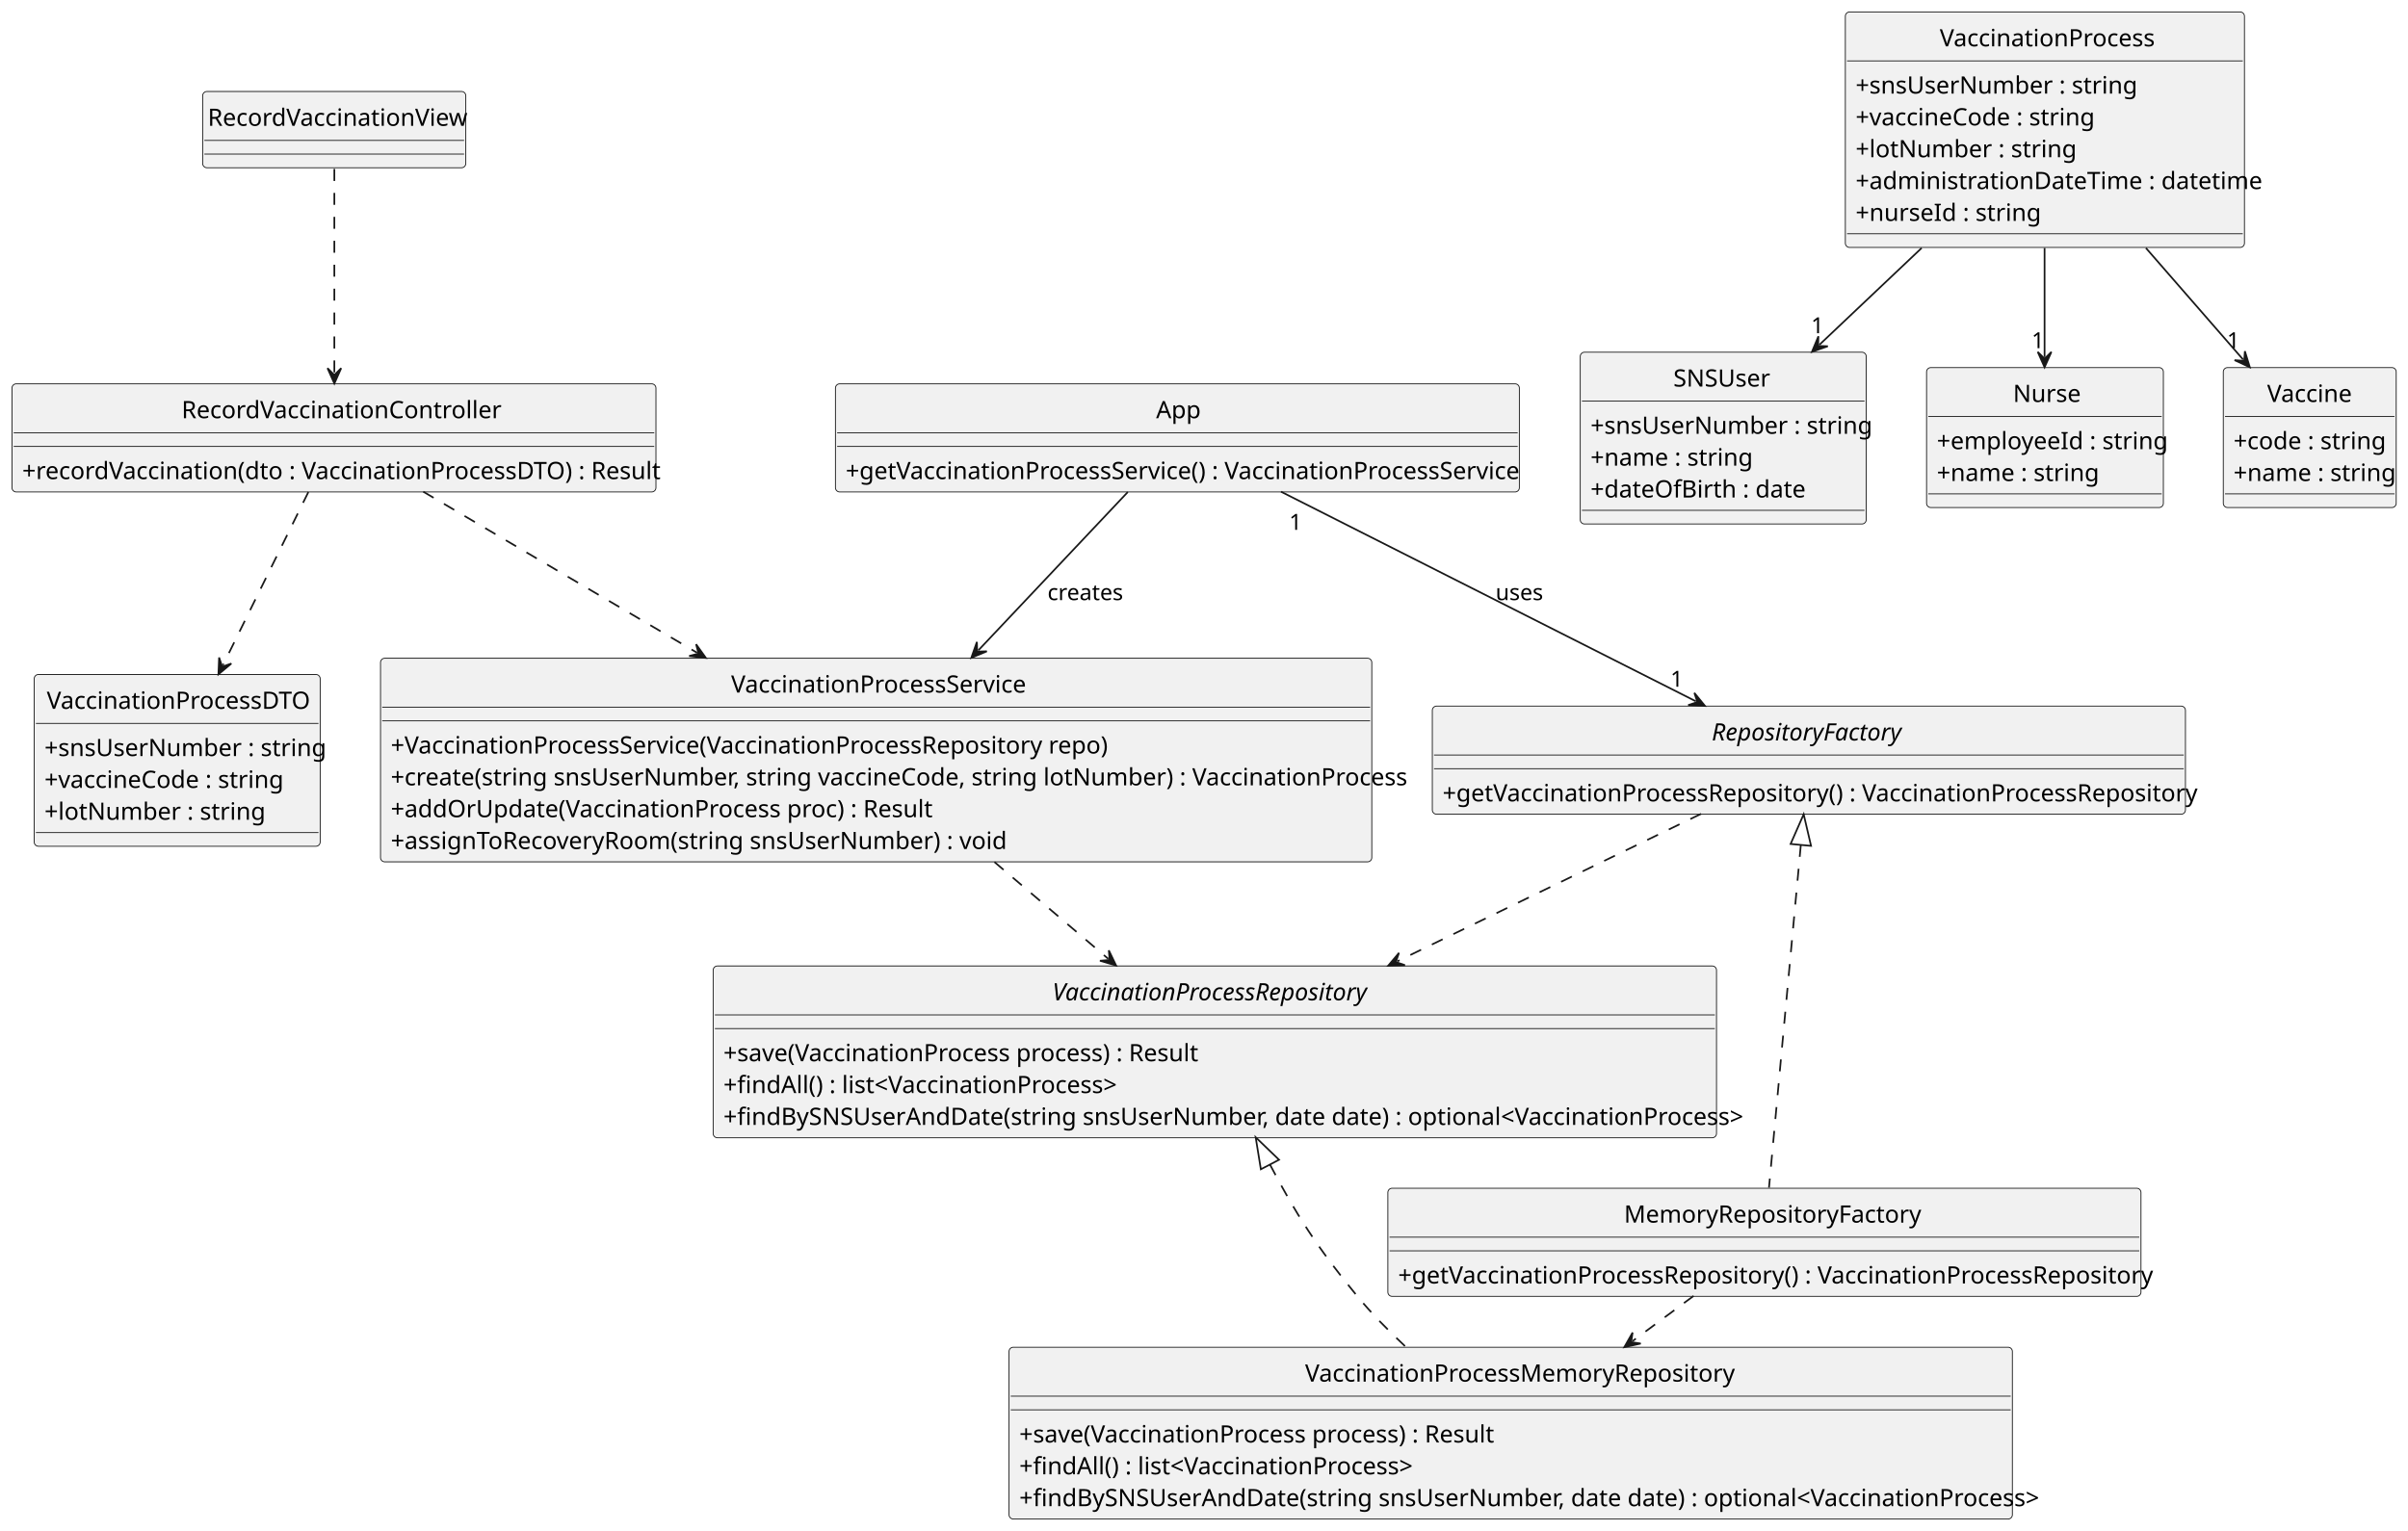
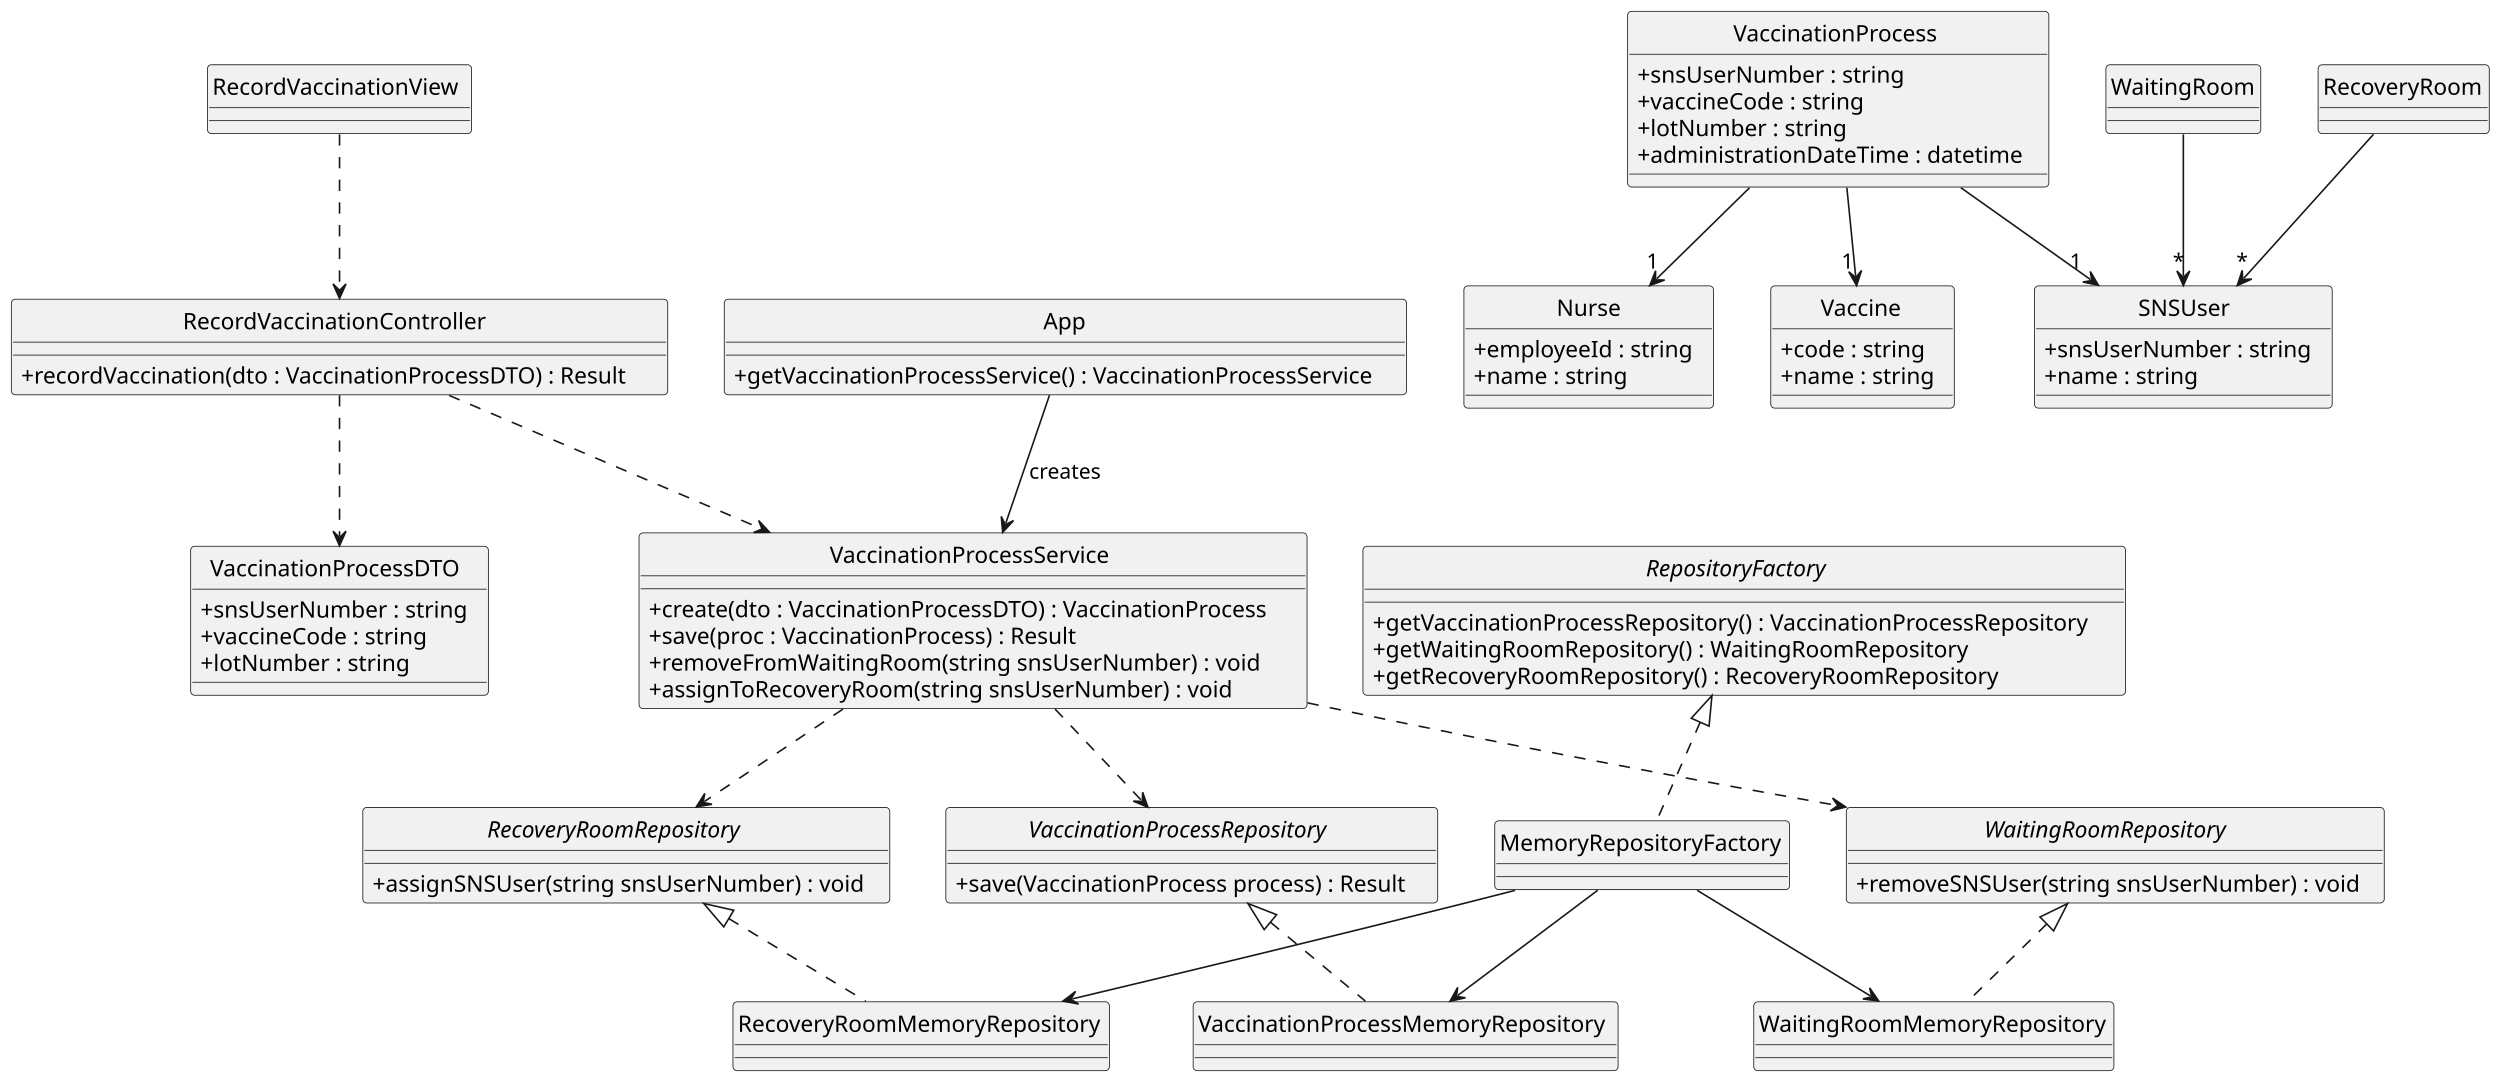
- <svg xmlns="http://www.w3.org/2000/svg" contentStyleType="text/css" height="895px" preserveAspectRatio="none" style="width:1408px;height:895px;background:#FFFFFF;" version="1.1" viewBox="0 0 1408 895" width="1408px" zoomAndPan="magnify">
+ <svg xmlns="http://www.w3.org/2000/svg" contentStyleType="text/css" data-diagram-type="CLASS" height="667px" preserveAspectRatio="none" style="width:1543px;height:667px;background:#FFFFFF;" version="1.1" viewBox="0 0 1543 667" width="1543px" zoomAndPan="magnify">
  <defs />
  <g>
-     <g id="elem_VaccinationProcessDTO">
-       <rect codeLine="6" fill="#F1F1F1" height="100.484" id="VaccinationProcessDTO" rx="2.5" ry="2.5" style="stroke:#181818;stroke-width:0.5;" width="167.217" x="20" y="394.5" />
-       <text fill="#000000" font-family="sans-serif" font-size="14" lengthAdjust="spacing" textLength="152.503" x="27.357" y="414.607">VaccinationProcessDTO</text>
-       <line style="stroke:#181818;stroke-width:0.5;" x1="21" x2="186.217" y1="423.121" y2="423.121" />
-       <text fill="#000000" font-family="sans-serif" font-size="14" lengthAdjust="spacing" textLength="155.217" x="26" y="442.228">+snsUserNumber : string</text>
-       <text fill="#000000" font-family="sans-serif" font-size="14" lengthAdjust="spacing" textLength="135.017" x="26" y="460.85">+vaccineCode : string</text>
-       <text fill="#000000" font-family="sans-serif" font-size="14" lengthAdjust="spacing" textLength="118.658" x="26" y="479.471">+lotNumber : string</text>
-       <line style="stroke:#181818;stroke-width:0.5;" x1="21" x2="186.217" y1="486.984" y2="486.984" />
-     </g>
-     <g id="elem_RecordVaccinationView">
-       <rect codeLine="13" fill="#F1F1F1" height="44.621" id="RecordVaccinationView" rx="2.5" ry="2.5" style="stroke:#181818;stroke-width:0.5;" width="153.855" x="118.5" y="53.5" />
-       <text fill="#000000" font-family="sans-serif" font-size="14" lengthAdjust="spacing" textLength="147.855" x="121.5" y="73.607">RecordVaccinationView</text>
-       <line style="stroke:#181818;stroke-width:0.5;" x1="119.5" x2="271.354" y1="82.121" y2="82.121" />
-       <line style="stroke:#181818;stroke-width:0.5;" x1="119.5" x2="271.354" y1="90.121" y2="90.121" />
-     </g>
-     <g id="elem_RecordVaccinationController">
-       <rect codeLine="16" fill="#F1F1F1" height="63.242" id="RecordVaccinationController" rx="2.5" ry="2.5" style="stroke:#181818;stroke-width:0.5;" width="376.547" x="7" y="224.5" />
-       <text fill="#000000" font-family="sans-serif" font-size="14" lengthAdjust="spacing" textLength="178.199" x="106.174" y="244.607">RecordVaccinationController</text>
-       <line style="stroke:#181818;stroke-width:0.5;" x1="8" x2="382.547" y1="253.121" y2="253.121" />
-       <line style="stroke:#181818;stroke-width:0.5;" x1="8" x2="382.547" y1="261.121" y2="261.121" />
-       <text fill="#000000" font-family="sans-serif" font-size="14" lengthAdjust="spacing" textLength="364.547" x="13" y="280.228">+recordVaccination(dto : VaccinationProcessDTO) : Result</text>
-     </g>
-     <g id="elem_App">
-       <rect codeLine="20" fill="#F1F1F1" height="63.242" id="App" rx="2.5" ry="2.5" style="stroke:#181818;stroke-width:0.5;" width="399.898" x="488.5" y="224.5" />
-       <text fill="#000000" font-family="sans-serif" font-size="14" lengthAdjust="spacing" textLength="24.91" x="675.994" y="244.607">App</text>
-       <line style="stroke:#181818;stroke-width:0.5;" x1="489.5" x2="887.398" y1="253.121" y2="253.121" />
-       <line style="stroke:#181818;stroke-width:0.5;" x1="489.5" x2="887.398" y1="261.121" y2="261.121" />
-       <text fill="#000000" font-family="sans-serif" font-size="14" lengthAdjust="spacing" textLength="387.898" x="494.5" y="280.228">+getVaccinationProcessService() : VaccinationProcessService</text>
-     </g>
-     <g id="elem_VaccinationProcessService">
-       <rect codeLine="28" fill="#F1F1F1" height="119.106" id="VaccinationProcessService" rx="2.5" ry="2.5" style="stroke:#181818;stroke-width:0.5;" width="579.615" x="222.5" y="385" />
-       <text fill="#000000" font-family="sans-serif" font-size="14" lengthAdjust="spacing" textLength="169.634" x="427.491" y="405.107">VaccinationProcessService</text>
-       <line style="stroke:#181818;stroke-width:0.5;" x1="223.5" x2="801.115" y1="413.621" y2="413.621" />
-       <line style="stroke:#181818;stroke-width:0.5;" x1="223.5" x2="801.115" y1="421.621" y2="421.621" />
-       <text fill="#000000" font-family="sans-serif" font-size="14" lengthAdjust="spacing" textLength="408.912" x="228.5" y="440.728">+VaccinationProcessService(VaccinationProcessRepository repo)</text>
-       <text fill="#000000" font-family="sans-serif" font-size="14" lengthAdjust="spacing" textLength="567.615" x="228.5" y="459.35">+create(string snsUserNumber, string vaccineCode, string lotNumber) : VaccinationProcess</text>
-       <text fill="#000000" font-family="sans-serif" font-size="14" lengthAdjust="spacing" textLength="306.981" x="228.5" y="477.971">+addOrUpdate(VaccinationProcess proc) : Result</text>
-       <text fill="#000000" font-family="sans-serif" font-size="14" lengthAdjust="spacing" textLength="347.396" x="228.5" y="496.592">+assignToRecoveryRoom(string snsUserNumber) : void</text>
-     </g>
-     <g id="elem_VaccinationProcessRepository">
-       <rect codeLine="38" fill="#F1F1F1" height="100.484" id="VaccinationProcessRepository" rx="2.5" ry="2.5" style="stroke:#181818;stroke-width:0.5;" width="586.677" x="417" y="565" />
-       <text fill="#000000" font-family="sans-serif" font-size="14" font-style="italic" lengthAdjust="spacing" textLength="189.868" x="615.404" y="585.107">VaccinationProcessRepository</text>
-       <line style="stroke:#181818;stroke-width:0.5;" x1="418" x2="1002.677" y1="593.621" y2="593.621" />
-       <line style="stroke:#181818;stroke-width:0.5;" x1="418" x2="1002.677" y1="601.621" y2="601.621" />
-       <text fill="#000000" font-family="sans-serif" font-size="14" lengthAdjust="spacing" textLength="274.285" x="423" y="620.729">+save(VaccinationProcess process) : Result</text>
-       <text fill="#000000" font-family="sans-serif" font-size="14" lengthAdjust="spacing" textLength="223.713" x="423" y="639.35">+findAll() : list&lt;VaccinationProcess&gt;</text>
-       <text fill="#000000" font-family="sans-serif" font-size="14" lengthAdjust="spacing" textLength="574.677" x="423" y="657.971">+findBySNSUserAndDate(string snsUserNumber, date date) : optional&lt;VaccinationProcess&gt;</text>
-     </g>
-     <g id="elem_VaccinationProcessMemoryRepository">
-       <rect codeLine="45" fill="#F1F1F1" height="100.484" id="VaccinationProcessMemoryRepository" rx="2.5" ry="2.5" style="stroke:#181818;stroke-width:0.5;" width="586.677" x="590" y="788" />
-       <text fill="#000000" font-family="sans-serif" font-size="14" lengthAdjust="spacing" textLength="240.427" x="763.125" y="808.107">VaccinationProcessMemoryRepository</text>
-       <line style="stroke:#181818;stroke-width:0.5;" x1="591" x2="1175.677" y1="816.621" y2="816.621" />
-       <line style="stroke:#181818;stroke-width:0.5;" x1="591" x2="1175.677" y1="824.621" y2="824.621" />
-       <text fill="#000000" font-family="sans-serif" font-size="14" lengthAdjust="spacing" textLength="274.285" x="596" y="843.729">+save(VaccinationProcess process) : Result</text>
-       <text fill="#000000" font-family="sans-serif" font-size="14" lengthAdjust="spacing" textLength="223.713" x="596" y="862.35">+findAll() : list&lt;VaccinationProcess&gt;</text>
-       <text fill="#000000" font-family="sans-serif" font-size="14" lengthAdjust="spacing" textLength="574.677" x="596" y="880.971">+findBySNSUserAndDate(string snsUserNumber, date date) : optional&lt;VaccinationProcess&gt;</text>
-     </g>
-     <g id="elem_RepositoryFactory">
-       <rect codeLine="53" fill="#F1F1F1" height="63.242" id="RepositoryFactory" rx="2.5" ry="2.5" style="stroke:#181818;stroke-width:0.5;" width="440.367" x="837.5" y="413" />
-       <text fill="#000000" font-family="sans-serif" font-size="14" font-style="italic" lengthAdjust="spacing" textLength="113.593" x="1000.887" y="433.107">RepositoryFactory</text>
-       <line style="stroke:#181818;stroke-width:0.5;" x1="838.5" x2="1276.867" y1="441.621" y2="441.621" />
-       <line style="stroke:#181818;stroke-width:0.5;" x1="838.5" x2="1276.867" y1="449.621" y2="449.621" />
-       <text fill="#000000" font-family="sans-serif" font-size="14" lengthAdjust="spacing" textLength="428.367" x="843.5" y="468.728">+getVaccinationProcessRepository() : VaccinationProcessRepository</text>
-     </g>
-     <g id="elem_MemoryRepositoryFactory">
-       <rect codeLine="57" fill="#F1F1F1" height="63.242" id="MemoryRepositoryFactory" rx="2.5" ry="2.5" style="stroke:#181818;stroke-width:0.5;" width="440.367" x="811.5" y="695" />
-       <text fill="#000000" font-family="sans-serif" font-size="14" lengthAdjust="spacing" textLength="164.151" x="949.608" y="715.107">MemoryRepositoryFactory</text>
-       <line style="stroke:#181818;stroke-width:0.5;" x1="812.5" x2="1250.867" y1="723.621" y2="723.621" />
-       <line style="stroke:#181818;stroke-width:0.5;" x1="812.5" x2="1250.867" y1="731.621" y2="731.621" />
-       <text fill="#000000" font-family="sans-serif" font-size="14" lengthAdjust="spacing" textLength="428.367" x="817.5" y="750.729">+getVaccinationProcessRepository() : VaccinationProcessRepository</text>
-     </g>
-     <g id="elem_VaccinationProcess">
-       <rect codeLine="69" fill="#F1F1F1" height="137.727" id="VaccinationProcess" rx="2.5" ry="2.5" style="stroke:#181818;stroke-width:0.5;" width="233.375" x="1079" y="7" />
-       <text fill="#000000" font-family="sans-serif" font-size="14" lengthAdjust="spacing" textLength="122.951" x="1134.212" y="27.107">VaccinationProcess</text>
-       <line style="stroke:#181818;stroke-width:0.5;" x1="1080" x2="1311.375" y1="35.621" y2="35.621" />
-       <text fill="#000000" font-family="sans-serif" font-size="14" lengthAdjust="spacing" textLength="155.217" x="1085" y="54.728">+snsUserNumber : string</text>
-       <text fill="#000000" font-family="sans-serif" font-size="14" lengthAdjust="spacing" textLength="135.017" x="1085" y="73.35">+vaccineCode : string</text>
-       <text fill="#000000" font-family="sans-serif" font-size="14" lengthAdjust="spacing" textLength="118.658" x="1085" y="91.971">+lotNumber : string</text>
-       <text fill="#000000" font-family="sans-serif" font-size="14" lengthAdjust="spacing" textLength="221.375" x="1085" y="110.592">+administrationDateTime : datetime</text>
-       <text fill="#000000" font-family="sans-serif" font-size="14" lengthAdjust="spacing" textLength="100.775" x="1085" y="129.213">+nurseId : string</text>
-       <line style="stroke:#181818;stroke-width:0.5;" x1="1080" x2="1311.375" y1="136.727" y2="136.727" />
-     </g>
-     <g id="elem_SNSUser">
-       <rect codeLine="77" fill="#F1F1F1" height="100.484" id="SNSUser" rx="2.5" ry="2.5" style="stroke:#181818;stroke-width:0.5;" width="167.217" x="924" y="206" />
-       <text fill="#000000" font-family="sans-serif" font-size="14" lengthAdjust="spacing" textLength="58.345" x="978.436" y="226.107">SNSUser</text>
-       <line style="stroke:#181818;stroke-width:0.5;" x1="925" x2="1090.217" y1="234.621" y2="234.621" />
-       <text fill="#000000" font-family="sans-serif" font-size="14" lengthAdjust="spacing" textLength="155.217" x="930" y="253.728">+snsUserNumber : string</text>
-       <text fill="#000000" font-family="sans-serif" font-size="14" lengthAdjust="spacing" textLength="89.1" x="930" y="272.35">+name : string</text>
-       <text fill="#000000" font-family="sans-serif" font-size="14" lengthAdjust="spacing" textLength="117.906" x="930" y="290.971">+dateOfBirth : date</text>
-       <line style="stroke:#181818;stroke-width:0.5;" x1="925" x2="1090.217" y1="298.484" y2="298.484" />
-     </g>
-     <g id="elem_Nurse">
-       <rect codeLine="83" fill="#F1F1F1" height="81.863" id="Nurse" rx="2.5" ry="2.5" style="stroke:#181818;stroke-width:0.5;" width="138.458" x="1126.5" y="215" />
-       <text fill="#000000" font-family="sans-serif" font-size="14" lengthAdjust="spacing" textLength="37.345" x="1177.057" y="235.107">Nurse</text>
-       <line style="stroke:#181818;stroke-width:0.5;" x1="1127.5" x2="1263.958" y1="243.621" y2="243.621" />
-       <text fill="#000000" font-family="sans-serif" font-size="14" lengthAdjust="spacing" textLength="126.458" x="1132.5" y="262.728">+employeeId : string</text>
-       <text fill="#000000" font-family="sans-serif" font-size="14" lengthAdjust="spacing" textLength="89.1" x="1132.5" y="281.35">+name : string</text>
-       <line style="stroke:#181818;stroke-width:0.5;" x1="1127.5" x2="1263.958" y1="288.863" y2="288.863" />
-     </g>
-     <g id="elem_Vaccine">
-       <rect codeLine="88" fill="#F1F1F1" height="81.863" id="Vaccine" rx="2.5" ry="2.5" style="stroke:#181818;stroke-width:0.5;" width="101.1" x="1300" y="215" />
-       <text fill="#000000" font-family="sans-serif" font-size="14" lengthAdjust="spacing" textLength="49.807" x="1325.647" y="235.107">Vaccine</text>
-       <line style="stroke:#181818;stroke-width:0.5;" x1="1301" x2="1400.1" y1="243.621" y2="243.621" />
-       <text fill="#000000" font-family="sans-serif" font-size="14" lengthAdjust="spacing" textLength="84.438" x="1306" y="262.728">+code : string</text>
-       <text fill="#000000" font-family="sans-serif" font-size="14" lengthAdjust="spacing" textLength="89.1" x="1306" y="281.35">+name : string</text>
-       <line style="stroke:#181818;stroke-width:0.5;" x1="1301" x2="1400.1" y1="288.863" y2="288.863" />
-     </g>
-     <g id="link_RecordVaccinationView_RecordVaccinationController">
-       <path codeLine="24" d="M195.5,98.83 C195.5,130.3 195.5,182.56 195.5,218.34 " fill="none" id="RecordVaccinationView-to-RecordVaccinationController" style="stroke:#181818;stroke-width:1.0;stroke-dasharray:7.0,7.0;" />
-       <polygon fill="#181818" points="195.5,224.34,199.5,215.34,195.5,219.34,191.5,215.34,195.5,224.34" style="stroke:#181818;stroke-width:1.0;" />
-     </g>
-     <g id="link_RecordVaccinationController_VaccinationProcessDTO">
-       <path codeLine="25" d="M180.31,287.8 C166.02,316.77 147.045,355.239 130.375,389.029 " fill="none" id="RecordVaccinationController-to-VaccinationProcessDTO" style="stroke:#181818;stroke-width:1.0;stroke-dasharray:7.0,7.0;" />
-       <polygon fill="#181818" points="127.72,394.41,135.289,388.108,129.932,389.926,128.115,384.569,127.72,394.41" style="stroke:#181818;stroke-width:1.0;" />
-     </g>
-     <g id="link_RecordVaccinationController_VaccinationProcessService">
-       <path codeLine="35" d="M247.49,287.59 C292.19,313.89 352.759,349.517 407.579,381.777 " fill="none" id="RecordVaccinationController-to-VaccinationProcessService" style="stroke:#181818;stroke-width:1.0;stroke-dasharray:7.0,7.0;" />
-       <polygon fill="#181818" points="412.75,384.82,407.022,376.808,408.441,382.284,402.965,383.703,412.75,384.82" style="stroke:#181818;stroke-width:1.0;" />
-     </g>
-     <g id="link_VaccinationProcessRepository_VaccinationProcessMemoryRepository">
-       <path codeLine="50" d="M742.562,681.135 C757.522,709.695 770.06,729.58 793.5,758 C801.97,768.26 811.82,778.33 821.85,787.67 " fill="none" id="VaccinationProcessRepository-backto-VaccinationProcessMemoryRepository" style="stroke:#181818;stroke-width:1.0;stroke-dasharray:7.0,7.0;" />
-       <polygon fill="none" points="734.21,665.19,737.247,683.919,747.877,678.351,734.21,665.19" style="stroke:#181818;stroke-width:1.0;" />
-     </g>
-     <g id="link_RepositoryFactory_MemoryRepositoryFactory">
-       <path codeLine="60" d="M1052.976,494.193 C1047.976,548.033 1039.36,640.81 1034.36,694.68 " fill="none" id="RepositoryFactory-backto-MemoryRepositoryFactory" style="stroke:#181818;stroke-width:1.0;stroke-dasharray:7.0,7.0;" />
-       <polygon fill="none" points="1054.64,476.27,1047.001,493.638,1058.95,494.748,1054.64,476.27" style="stroke:#181818;stroke-width:1.0;" />
-     </g>
-     <g id="link_MemoryRepositoryFactory_VaccinationProcessMemoryRepository">
-       <path codeLine="61" d="M990.27,758 C977.7,767.3 968.375,774.214 954.575,784.414 " fill="none" id="MemoryRepositoryFactory-to-VaccinationProcessMemoryRepository" style="stroke:#181818;stroke-width:1.0;stroke-dasharray:7.0,7.0;" />
-       <polygon fill="#181818" points="949.75,787.98,959.365,785.847,953.771,785.008,954.61,779.414,949.75,787.98" style="stroke:#181818;stroke-width:1.0;" />
-     </g>
-     <g id="link_App_RepositoryFactory">
-       <path codeLine="63" d="M749.02,287.59 C817.51,322.21 923.085,375.563 991.595,410.193 " fill="none" id="App-to-RepositoryFactory" style="stroke:#181818;stroke-width:1.0;" />
-       <polygon fill="#181818" points="996.95,412.9,990.722,405.27,992.488,410.644,987.113,412.41,996.95,412.9" style="stroke:#181818;stroke-width:1.0;" />
-       <text fill="#000000" font-family="sans-serif" font-size="13" lengthAdjust="spacing" textLength="27.46" x="874.5" y="351.028">uses</text>
-       <text fill="#000000" font-family="sans-serif" font-size="13" lengthAdjust="spacing" textLength="7.23" x="753.815" y="309.892">1</text>
-       <text fill="#000000" font-family="sans-serif" font-size="13" lengthAdjust="spacing" textLength="7.23" x="976.726" y="401.663">1</text>
-     </g>
-     <g id="link_App_VaccinationProcessService">
-       <path codeLine="64" d="M659.44,287.8 C634.64,314.08 602.398,348.236 572.058,380.386 " fill="none" id="App-to-VaccinationProcessService" style="stroke:#181818;stroke-width:1.0;" />
-       <polygon fill="#181818" points="567.94,384.75,577.026,380.95,571.372,381.114,571.208,375.459,567.94,384.75" style="stroke:#181818;stroke-width:1.0;" />
-       <text fill="#000000" font-family="sans-serif" font-size="13" lengthAdjust="spacing" textLength="42.631" x="612.5" y="351.028">creates</text>
-     </g>
-     <g id="link_RepositoryFactory_VaccinationProcessRepository">
-       <path codeLine="65" d="M994.66,476.01 C943.69,500.77 876.237,533.519 817.067,562.249 " fill="none" id="RepositoryFactory-to-VaccinationProcessRepository" style="stroke:#181818;stroke-width:1.0;stroke-dasharray:7.0,7.0;" />
-       <polygon fill="#181818" points="811.67,564.87,821.513,564.537,816.168,562.686,818.019,557.341,811.67,564.87" style="stroke:#181818;stroke-width:1.0;" />
-     </g>
-     <g id="link_VaccinationProcessService_VaccinationProcessRepository">
-       <path codeLine="66" d="M581.47,504.2 C604.69,523.95 625.76,541.893 648.04,560.843 " fill="none" id="VaccinationProcessService-to-VaccinationProcessRepository" style="stroke:#181818;stroke-width:1.0;stroke-dasharray:7.0,7.0;" />
-       <polygon fill="#181818" points="652.61,564.73,648.346,555.852,648.801,561.491,643.163,561.946,652.61,564.73" style="stroke:#181818;stroke-width:1.0;" />
-     </g>
-     <g id="link_VaccinationProcess_SNSUser">
-       <path codeLine="93" d="M1123.62,145.06 C1102.27,165.27 1083.658,182.895 1063.828,201.665 " fill="none" id="VaccinationProcess-to-SNSUser" style="stroke:#181818;stroke-width:1.0;" />
-       <polygon fill="#181818" points="1059.47,205.79,1068.756,202.508,1063.101,202.353,1063.256,196.698,1059.47,205.79" style="stroke:#181818;stroke-width:1.0;" />
-       <text fill="#000000" font-family="sans-serif" font-size="13" lengthAdjust="spacing" textLength="7.23" x="1058.984" y="194.916">1</text>
-     </g>
-     <g id="link_VaccinationProcess_Vaccine">
-       <path codeLine="94" d="M1254.76,145.06 C1275.27,168.61 1293.649,189.716 1311.579,210.296 " fill="none" id="VaccinationProcess-to-Vaccine" style="stroke:#181818;stroke-width:1.0;" />
-       <polygon fill="#181818" points="1315.52,214.82,1312.624,205.407,1312.236,211.05,1306.592,210.662,1315.52,214.82" style="stroke:#181818;stroke-width:1.0;" />
-       <text fill="#000000" font-family="sans-serif" font-size="13" lengthAdjust="spacing" textLength="7.23" x="1302.158" y="203.655">1</text>
-     </g>
-     <g id="link_VaccinationProcess_Nurse">
-       <path codeLine="95" d="M1195.5,145.06 C1195.5,168.61 1195.5,188.24 1195.5,208.82 " fill="none" id="VaccinationProcess-to-Nurse" style="stroke:#181818;stroke-width:1.0;" />
-       <polygon fill="#181818" points="1195.5,214.82,1199.5,205.82,1195.5,209.82,1191.5,205.82,1195.5,214.82" style="stroke:#181818;stroke-width:1.0;" />
-       <text fill="#000000" font-family="sans-serif" font-size="13" lengthAdjust="spacing" textLength="7.23" x="1187.901" y="203.655">1</text>
+     <g class="entity" data-entity="VaccinationProcessDTO" data-source-line="6" data-uid="ent0002" id="entity_VaccinationProcessDTO">
+       <rect fill="#F1F1F1" height="91.953" rx="2.5" ry="2.5" style="stroke:#181818;stroke-width:0.5;" width="183.753" x="117.68" y="337.15" />
+       <text fill="#000000" font-family="sans-serif" font-size="14" lengthAdjust="spacing" textLength="159.79" x="129.661" y="355.685">VaccinationProcessDTO</text>
+       <line style="stroke:#181818;stroke-width:0.5;" x1="118.68" x2="300.433" y1="363.638" y2="363.638" />
+       <text fill="#000000" font-family="sans-serif" font-size="14" lengthAdjust="spacing" textLength="171.753" x="123.68" y="381.173">+snsUserNumber : string</text>
+       <text fill="#000000" font-family="sans-serif" font-size="14" lengthAdjust="spacing" textLength="148.736" x="123.68" y="397.662">+vaccineCode : string</text>
+       <text fill="#000000" font-family="sans-serif" font-size="14" lengthAdjust="spacing" textLength="136.309" x="123.68" y="414.15">+lotNumber : string</text>
+       <line style="stroke:#181818;stroke-width:0.5;" x1="118.68" x2="300.433" y1="421.103" y2="421.103" />
+     </g>
+     <g class="entity" data-entity="RecordVaccinationView" data-source-line="13" data-uid="ent0003" id="entity_RecordVaccinationView">
+       <rect fill="#F1F1F1" height="42.488" rx="2.5" ry="2.5" style="stroke:#181818;stroke-width:0.5;" width="163.015" x="128.05" y="39.97" />
+       <text fill="#000000" font-family="sans-serif" font-size="14" lengthAdjust="spacing" textLength="157.015" x="131.05" y="58.505">RecordVaccinationView</text>
+       <line style="stroke:#181818;stroke-width:0.5;" x1="129.05" x2="290.065" y1="66.458" y2="66.458" />
+       <line style="stroke:#181818;stroke-width:0.5;" x1="129.05" x2="290.065" y1="74.458" y2="74.458" />
+     </g>
+     <g class="entity" data-entity="RecordVaccinationController" data-source-line="16" data-uid="ent0004" id="entity_RecordVaccinationController">
+       <rect fill="#F1F1F1" height="58.977" rx="2.5" ry="2.5" style="stroke:#181818;stroke-width:0.5;" width="405.114" x="7" y="184.68" />
+       <text fill="#000000" font-family="sans-serif" font-size="14" lengthAdjust="spacing" textLength="193.389" x="112.863" y="203.215">RecordVaccinationController</text>
+       <line style="stroke:#181818;stroke-width:0.5;" x1="8" x2="411.114" y1="211.168" y2="211.168" />
+       <line style="stroke:#181818;stroke-width:0.5;" x1="8" x2="411.114" y1="219.168" y2="219.168" />
+       <text fill="#000000" font-family="sans-serif" font-size="14" lengthAdjust="spacing" textLength="393.114" x="13" y="236.703">+recordVaccination(dto : VaccinationProcessDTO) : Result</text>
+     </g>
+     <g class="entity" data-entity="App" data-source-line="20" data-uid="ent0005" id="entity_App">
+       <rect fill="#F1F1F1" height="58.977" rx="2.5" ry="2.5" style="stroke:#181818;stroke-width:0.5;" width="421.103" x="447.01" y="184.68" />
+       <text fill="#000000" font-family="sans-serif" font-size="14" lengthAdjust="spacing" textLength="27.282" x="643.921" y="203.215">App</text>
+       <line style="stroke:#181818;stroke-width:0.5;" x1="448.01" x2="867.114" y1="211.168" y2="211.168" />
+       <line style="stroke:#181818;stroke-width:0.5;" x1="448.01" x2="867.114" y1="219.168" y2="219.168" />
+       <text fill="#000000" font-family="sans-serif" font-size="14" lengthAdjust="spacing" textLength="409.103" x="453.01" y="236.703">+getVaccinationProcessService() : VaccinationProcessService</text>
+     </g>
+     <g class="entity" data-entity="VaccinationProcessService" data-source-line="26" data-uid="ent0008" id="entity_VaccinationProcessService">
+       <rect fill="#F1F1F1" height="108.441" rx="2.5" ry="2.5" style="stroke:#181818;stroke-width:0.5;" width="412.292" x="394.41" y="328.9" />
+       <text fill="#000000" font-family="sans-serif" font-size="14" lengthAdjust="spacing" textLength="176.907" x="512.102" y="347.435">VaccinationProcessService</text>
+       <line style="stroke:#181818;stroke-width:0.5;" x1="395.41" x2="805.702" y1="355.388" y2="355.388" />
+       <line style="stroke:#181818;stroke-width:0.5;" x1="395.41" x2="805.702" y1="363.388" y2="363.388" />
+       <text fill="#000000" font-family="sans-serif" font-size="14" lengthAdjust="spacing" textLength="400.292" x="400.41" y="380.923">+create(dto : VaccinationProcessDTO) : VaccinationProcess</text>
+       <text fill="#000000" font-family="sans-serif" font-size="14" lengthAdjust="spacing" textLength="278.373" x="400.41" y="397.412">+save(proc : VaccinationProcess) : Result</text>
+       <text fill="#000000" font-family="sans-serif" font-size="14" lengthAdjust="spacing" textLength="388.719" x="400.41" y="413.9">+removeFromWaitingRoom(string snsUserNumber) : void</text>
+       <text fill="#000000" font-family="sans-serif" font-size="14" lengthAdjust="spacing" textLength="374.548" x="400.41" y="430.388">+assignToRecoveryRoom(string snsUserNumber) : void</text>
+     </g>
+     <g class="entity" data-entity="RepositoryFactory" data-source-line="39" data-uid="ent0011" id="entity_RepositoryFactory">
+       <rect fill="#F1F1F1" height="91.953" rx="2.5" ry="2.5" style="stroke:#181818;stroke-width:0.5;" width="470.691" x="841.21" y="337.15" />
+       <text fill="#000000" font-family="sans-serif" font-size="14" font-style="italic" lengthAdjust="spacing" textLength="121.413" x="1015.849" y="355.685">RepositoryFactory</text>
+       <line style="stroke:#181818;stroke-width:0.5;" x1="842.21" x2="1310.901" y1="363.638" y2="363.638" />
+       <line style="stroke:#181818;stroke-width:0.5;" x1="842.21" x2="1310.901" y1="371.638" y2="371.638" />
+       <text fill="#000000" font-family="sans-serif" font-size="14" lengthAdjust="spacing" textLength="458.691" x="847.21" y="389.173">+getVaccinationProcessRepository() : VaccinationProcessRepository</text>
+       <text fill="#000000" font-family="sans-serif" font-size="14" lengthAdjust="spacing" textLength="378.697" x="847.21" y="405.662">+getWaitingRoomRepository() : WaitingRoomRepository</text>
+       <text fill="#000000" font-family="sans-serif" font-size="14" lengthAdjust="spacing" textLength="398.809" x="847.21" y="422.15">+getRecoveryRoomRepository() : RecoveryRoomRepository</text>
+     </g>
+     <g class="entity" data-entity="MemoryRepositoryFactory" data-source-line="45" data-uid="ent0012" id="entity_MemoryRepositoryFactory">
+       <rect fill="#F1F1F1" height="42.488" rx="2.5" ry="2.5" style="stroke:#181818;stroke-width:0.5;" width="181.984" x="922.56" y="506.59" />
+       <text fill="#000000" font-family="sans-serif" font-size="14" lengthAdjust="spacing" textLength="175.984" x="925.56" y="525.125">MemoryRepositoryFactory</text>
+       <line style="stroke:#181818;stroke-width:0.5;" x1="923.56" x2="1103.544" y1="533.078" y2="533.078" />
+       <line style="stroke:#181818;stroke-width:0.5;" x1="923.56" x2="1103.544" y1="541.078" y2="541.078" />
+     </g>
+     <g class="entity" data-entity="VaccinationProcessRepository" data-source-line="51" data-uid="ent0015" id="entity_VaccinationProcessRepository">
+       <rect fill="#F1F1F1" height="58.977" rx="2.5" ry="2.5" style="stroke:#181818;stroke-width:0.5;" width="303.587" x="583.76" y="498.35" />
+       <text fill="#000000" font-family="sans-serif" font-size="14" font-style="italic" lengthAdjust="spacing" textLength="201.701" x="634.703" y="516.885">VaccinationProcessRepository</text>
+       <line style="stroke:#181818;stroke-width:0.5;" x1="584.76" x2="886.347" y1="524.838" y2="524.838" />
+       <line style="stroke:#181818;stroke-width:0.5;" x1="584.76" x2="886.347" y1="532.838" y2="532.838" />
+       <text fill="#000000" font-family="sans-serif" font-size="14" lengthAdjust="spacing" textLength="291.587" x="589.76" y="550.373">+save(VaccinationProcess process) : Result</text>
+     </g>
+     <g class="entity" data-entity="WaitingRoomRepository" data-source-line="55" data-uid="ent0016" id="entity_WaitingRoomRepository">
+       <rect fill="#F1F1F1" height="58.977" rx="2.5" ry="2.5" style="stroke:#181818;stroke-width:0.5;" width="332.024" x="1139.54" y="498.35" />
+       <text fill="#000000" font-family="sans-serif" font-size="14" font-style="italic" lengthAdjust="spacing" textLength="161.704" x="1224.7" y="516.885">WaitingRoomRepository</text>
+       <line style="stroke:#181818;stroke-width:0.5;" x1="1140.54" x2="1470.564" y1="524.838" y2="524.838" />
+       <line style="stroke:#181818;stroke-width:0.5;" x1="1140.54" x2="1470.564" y1="532.838" y2="532.838" />
+       <text fill="#000000" font-family="sans-serif" font-size="14" lengthAdjust="spacing" textLength="320.024" x="1145.54" y="550.373">+removeSNSUser(string snsUserNumber) : void</text>
+     </g>
+     <g class="entity" data-entity="RecoveryRoomRepository" data-source-line="59" data-uid="ent0017" id="entity_RecoveryRoomRepository">
+       <rect fill="#F1F1F1" height="58.977" rx="2.5" ry="2.5" style="stroke:#181818;stroke-width:0.5;" width="325.25" x="223.93" y="498.35" />
+       <text fill="#000000" font-family="sans-serif" font-size="14" font-style="italic" lengthAdjust="spacing" textLength="171.76" x="300.675" y="516.885">RecoveryRoomRepository</text>
+       <line style="stroke:#181818;stroke-width:0.5;" x1="224.93" x2="548.18" y1="524.838" y2="524.838" />
+       <line style="stroke:#181818;stroke-width:0.5;" x1="224.93" x2="548.18" y1="532.838" y2="532.838" />
+       <text fill="#000000" font-family="sans-serif" font-size="14" lengthAdjust="spacing" textLength="313.25" x="229.93" y="550.373">+assignSNSUser(string snsUserNumber) : void</text>
+     </g>
+     <g class="entity" data-entity="VaccinationProcessMemoryRepository" data-source-line="64" data-uid="ent0018" id="entity_VaccinationProcessMemoryRepository">
+       <rect fill="#F1F1F1" height="42.488" rx="2.5" ry="2.5" style="stroke:#181818;stroke-width:0.5;" width="262.272" x="736.42" y="618.32" />
+       <text fill="#000000" font-family="sans-serif" font-size="14" lengthAdjust="spacing" textLength="256.272" x="739.42" y="636.855">VaccinationProcessMemoryRepository</text>
+       <line style="stroke:#181818;stroke-width:0.5;" x1="737.42" x2="997.692" y1="644.808" y2="644.808" />
+       <line style="stroke:#181818;stroke-width:0.5;" x1="737.42" x2="997.692" y1="652.808" y2="652.808" />
+     </g>
+     <g class="entity" data-entity="WaitingRoomMemoryRepository" data-source-line="65" data-uid="ent0019" id="entity_WaitingRoomMemoryRepository">
+       <rect fill="#F1F1F1" height="42.488" rx="2.5" ry="2.5" style="stroke:#181818;stroke-width:0.5;" width="222.275" x="1082.42" y="618.32" />
+       <text fill="#000000" font-family="sans-serif" font-size="14" lengthAdjust="spacing" textLength="216.275" x="1085.42" y="636.855">WaitingRoomMemoryRepository</text>
+       <line style="stroke:#181818;stroke-width:0.5;" x1="1083.42" x2="1303.695" y1="644.808" y2="644.808" />
+       <line style="stroke:#181818;stroke-width:0.5;" x1="1083.42" x2="1303.695" y1="652.808" y2="652.808" />
+     </g>
+     <g class="entity" data-entity="RecoveryRoomMemoryRepository" data-source-line="66" data-uid="ent0020" id="entity_RecoveryRoomMemoryRepository">
+       <rect fill="#F1F1F1" height="42.488" rx="2.5" ry="2.5" style="stroke:#181818;stroke-width:0.5;" width="232.331" x="452.39" y="618.32" />
+       <text fill="#000000" font-family="sans-serif" font-size="14" lengthAdjust="spacing" textLength="226.331" x="455.39" y="636.855">RecoveryRoomMemoryRepository</text>
+       <line style="stroke:#181818;stroke-width:0.5;" x1="453.39" x2="683.721" y1="644.808" y2="644.808" />
+       <line style="stroke:#181818;stroke-width:0.5;" x1="453.39" x2="683.721" y1="652.808" y2="652.808" />
+     </g>
+     <g class="entity" data-entity="VaccinationProcess" data-source-line="81" data-uid="ent0033" id="entity_VaccinationProcess">
+       <rect fill="#F1F1F1" height="108.441" rx="2.5" ry="2.5" style="stroke:#181818;stroke-width:0.5;" width="259.974" x="1004.57" y="7" />
+       <text fill="#000000" font-family="sans-serif" font-size="14" lengthAdjust="spacing" textLength="129.575" x="1069.769" y="25.535">VaccinationProcess</text>
+       <line style="stroke:#181818;stroke-width:0.5;" x1="1005.57" x2="1263.544" y1="33.488" y2="33.488" />
+       <text fill="#000000" font-family="sans-serif" font-size="14" lengthAdjust="spacing" textLength="171.753" x="1010.57" y="51.023">+snsUserNumber : string</text>
+       <text fill="#000000" font-family="sans-serif" font-size="14" lengthAdjust="spacing" textLength="148.736" x="1010.57" y="67.512">+vaccineCode : string</text>
+       <text fill="#000000" font-family="sans-serif" font-size="14" lengthAdjust="spacing" textLength="136.309" x="1010.57" y="84">+lotNumber : string</text>
+       <text fill="#000000" font-family="sans-serif" font-size="14" lengthAdjust="spacing" textLength="247.974" x="1010.57" y="100.488">+administrationDateTime : datetime</text>
+       <line style="stroke:#181818;stroke-width:0.5;" x1="1005.57" x2="1263.544" y1="107.441" y2="107.441" />
+     </g>
+     <g class="entity" data-entity="SNSUser" data-source-line="88" data-uid="ent0034" id="entity_SNSUser">
+       <rect fill="#F1F1F1" height="75.465" rx="2.5" ry="2.5" style="stroke:#181818;stroke-width:0.5;" width="183.753" x="1255.68" y="176.44" />
+       <text fill="#000000" font-family="sans-serif" font-size="14" lengthAdjust="spacing" textLength="55.788" x="1319.662" y="194.975">SNSUser</text>
+       <line style="stroke:#181818;stroke-width:0.5;" x1="1256.68" x2="1438.433" y1="202.928" y2="202.928" />
+       <text fill="#000000" font-family="sans-serif" font-size="14" lengthAdjust="spacing" textLength="171.753" x="1261.68" y="220.463">+snsUserNumber : string</text>
+       <text fill="#000000" font-family="sans-serif" font-size="14" lengthAdjust="spacing" textLength="101.274" x="1261.68" y="236.952">+name : string</text>
+       <line style="stroke:#181818;stroke-width:0.5;" x1="1256.68" x2="1438.433" y1="243.905" y2="243.905" />
+     </g>
+     <g class="entity" data-entity="Nurse" data-source-line="93" data-uid="ent0035" id="entity_Nurse">
+       <rect fill="#F1F1F1" height="75.465" rx="2.5" ry="2.5" style="stroke:#181818;stroke-width:0.5;" width="154.071" x="903.52" y="176.44" />
+       <text fill="#000000" font-family="sans-serif" font-size="14" lengthAdjust="spacing" textLength="39.696" x="960.707" y="194.975">Nurse</text>
+       <line style="stroke:#181818;stroke-width:0.5;" x1="904.52" x2="1056.591" y1="202.928" y2="202.928" />
+       <text fill="#000000" font-family="sans-serif" font-size="14" lengthAdjust="spacing" textLength="142.071" x="909.52" y="220.463">+employeeId : string</text>
+       <text fill="#000000" font-family="sans-serif" font-size="14" lengthAdjust="spacing" textLength="101.274" x="909.52" y="236.952">+name : string</text>
+       <line style="stroke:#181818;stroke-width:0.5;" x1="904.52" x2="1056.591" y1="243.905" y2="243.905" />
+     </g>
+     <g class="entity" data-entity="Vaccine" data-source-line="98" data-uid="ent0036" id="entity_Vaccine">
+       <rect fill="#F1F1F1" height="75.465" rx="2.5" ry="2.5" style="stroke:#181818;stroke-width:0.5;" width="113.274" x="1092.92" y="176.44" />
+       <text fill="#000000" font-family="sans-serif" font-size="14" lengthAdjust="spacing" textLength="51.762" x="1123.676" y="194.975">Vaccine</text>
+       <line style="stroke:#181818;stroke-width:0.5;" x1="1093.92" x2="1205.194" y1="202.928" y2="202.928" />
+       <text fill="#000000" font-family="sans-serif" font-size="14" lengthAdjust="spacing" textLength="96.366" x="1098.92" y="220.463">+code : string</text>
+       <text fill="#000000" font-family="sans-serif" font-size="14" lengthAdjust="spacing" textLength="101.274" x="1098.92" y="236.952">+name : string</text>
+       <line style="stroke:#181818;stroke-width:0.5;" x1="1093.92" x2="1205.194" y1="243.905" y2="243.905" />
+     </g>
+     <g class="entity" data-entity="WaitingRoom" data-source-line="103" data-uid="ent0037" id="entity_WaitingRoom">
+       <rect fill="#F1F1F1" height="42.488" rx="2.5" ry="2.5" style="stroke:#181818;stroke-width:0.5;" width="95.578" x="1299.77" y="39.97" />
+       <text fill="#000000" font-family="sans-serif" font-size="14" lengthAdjust="spacing" textLength="89.578" x="1302.77" y="58.505">WaitingRoom</text>
+       <line style="stroke:#181818;stroke-width:0.5;" x1="1300.77" x2="1394.348" y1="66.458" y2="66.458" />
+       <line style="stroke:#181818;stroke-width:0.5;" x1="1300.77" x2="1394.348" y1="74.458" y2="74.458" />
+     </g>
+     <g class="entity" data-entity="RecoveryRoom" data-source-line="106" data-uid="ent0038" id="entity_RecoveryRoom">
+       <rect fill="#F1F1F1" height="42.488" rx="2.5" ry="2.5" style="stroke:#181818;stroke-width:0.5;" width="105.634" x="1430.74" y="39.97" />
+       <text fill="#000000" font-family="sans-serif" font-size="14" lengthAdjust="spacing" textLength="99.634" x="1433.74" y="58.505">RecoveryRoom</text>
+       <line style="stroke:#181818;stroke-width:0.5;" x1="1431.74" x2="1535.374" y1="66.458" y2="66.458" />
+       <line style="stroke:#181818;stroke-width:0.5;" x1="1431.74" x2="1535.374" y1="74.458" y2="74.458" />
+     </g>
+     <g class="link" data-entity-1="RecordVaccinationView" data-entity-2="RecordVaccinationController" data-source-line="24" data-uid="lnk6" id="link_RecordVaccinationView_RecordVaccinationController">
+       <path codeLine="24" d="M209.56,82.89 C209.56,109.13 209.56,148.55 209.56,178.23" fill="none" id="RecordVaccinationView-to-RecordVaccinationController" style="stroke:#181818;stroke-width:1;stroke-dasharray:7,7;" />
+       <polygon fill="#181818" points="209.56,184.23,213.56,175.23,209.56,179.23,205.56,175.23,209.56,184.23" style="stroke:#181818;stroke-width:1;" />
+     </g>
+     <g class="link" data-entity-1="RecordVaccinationController" data-entity-2="VaccinationProcessDTO" data-source-line="25" data-uid="lnk7" id="link_RecordVaccinationController_VaccinationProcessDTO">
+       <path codeLine="25" d="M209.56,243.87 C209.56,269.42 209.56,301.22 209.56,330.84" fill="none" id="RecordVaccinationController-to-VaccinationProcessDTO" style="stroke:#181818;stroke-width:1;stroke-dasharray:7,7;" />
+       <polygon fill="#181818" points="209.56,336.84,213.56,327.84,209.56,331.84,205.56,327.84,209.56,336.84" style="stroke:#181818;stroke-width:1;" />
+     </g>
+     <g class="link" data-entity-1="RecordVaccinationController" data-entity-2="VaccinationProcessService" data-source-line="26" data-uid="lnk9" id="link_RecordVaccinationController_VaccinationProcessService">
+       <path codeLine="26" d="M277.22,244.06 C331.53,267.25 403.772,298.104 469.422,326.134" fill="none" id="RecordVaccinationController-to-VaccinationProcessService" style="stroke:#181818;stroke-width:1;stroke-dasharray:7,7;" />
+       <polygon fill="#181818" points="474.94,328.49,468.233,321.277,470.342,326.527,465.092,328.635,474.94,328.49" style="stroke:#181818;stroke-width:1;" />
+     </g>
+     <g class="link" data-entity-1="App" data-entity-2="VaccinationProcessService" data-source-line="36" data-uid="lnk10" id="link_App_VaccinationProcessService">
+       <path codeLine="36" d="M647.76,243.87 C639.83,267.09 630.389,294.742 620.788,322.862" fill="none" id="App-to-VaccinationProcessService" style="stroke:#181818;stroke-width:1;" />
+       <polygon fill="#181818" points="618.85,328.54,625.543,321.315,620.465,323.808,617.972,318.73,618.85,328.54" style="stroke:#181818;stroke-width:1;" />
+       <text fill="#000000" font-family="sans-serif" font-size="13" lengthAdjust="spacing" textLength="45.132" x="635.16" y="295.468">creates</text>
+     </g>
+     <g class="link" data-entity-1="RepositoryFactory" data-entity-2="MemoryRepositoryFactory" data-source-line="48" data-uid="lnk14" id="link_RepositoryFactory_MemoryRepositoryFactory">
+       <path codeLine="48" d="M1049.35,445.747 C1037.96,471.547 1031.5,486.2 1022.65,506.23" fill="none" id="RepositoryFactory-backto-MemoryRepositoryFactory" style="stroke:#181818;stroke-width:1;stroke-dasharray:7,7;" />
+       <polygon fill="none" points="1056.62,429.28,1043.861,443.324,1054.839,448.17,1056.62,429.28" style="stroke:#181818;stroke-width:1;" />
+     </g>
+     <g class="link" data-entity-1="VaccinationProcessRepository" data-entity-2="VaccinationProcessMemoryRepository" data-source-line="68" data-uid="lnk22" id="link_VaccinationProcessRepository_VaccinationProcessMemoryRepository">
+       <path codeLine="68" d="M784.079,569.17 C806.839,588.1 822.23,600.89 842.7,617.9" fill="none" id="VaccinationProcessRepository-backto-VaccinationProcessMemoryRepository" style="stroke:#181818;stroke-width:1;stroke-dasharray:7,7;" />
+       <polygon fill="none" points="770.24,557.66,780.242,573.783,787.916,564.557,770.24,557.66" style="stroke:#181818;stroke-width:1;" />
+     </g>
+     <g class="link" data-entity-1="WaitingRoomRepository" data-entity-2="WaitingRoomMemoryRepository" data-source-line="69" data-uid="lnk24" id="link_WaitingRoomRepository_WaitingRoomMemoryRepository">
+       <path codeLine="69" d="M1263.276,570.261 C1243.966,589.191 1232.01,600.89 1214.65,617.9" fill="none" id="WaitingRoomRepository-backto-WaitingRoomMemoryRepository" style="stroke:#181818;stroke-width:1;stroke-dasharray:7,7;" />
+       <polygon fill="none" points="1276.13,557.66,1259.076,565.976,1267.476,574.545,1276.13,557.66" style="stroke:#181818;stroke-width:1;" />
+     </g>
+     <g class="link" data-entity-1="RecoveryRoomRepository" data-entity-2="RecoveryRoomMemoryRepository" data-source-line="70" data-uid="lnk26" id="link_RecoveryRoomRepository_RecoveryRoomMemoryRepository">
+       <path codeLine="70" d="M449.793,566.958 C481.173,585.888 506.07,600.89 534.28,617.9" fill="none" id="RecoveryRoomRepository-backto-RecoveryRoomMemoryRepository" style="stroke:#181818;stroke-width:1;stroke-dasharray:7,7;" />
+       <polygon fill="none" points="434.38,557.66,446.693,572.095,452.892,561.82,434.38,557.66" style="stroke:#181818;stroke-width:1;" />
+     </g>
+     <g class="link" data-entity-1="MemoryRepositoryFactory" data-entity-2="VaccinationProcessMemoryRepository" data-source-line="72" data-uid="lnk27" id="link_MemoryRepositoryFactory_VaccinationProcessMemoryRepository">
+       <path codeLine="72" d="M986.1,549.47 C959.99,569.09 925.756,594.825 899.696,614.415" fill="none" id="MemoryRepositoryFactory-to-VaccinationProcessMemoryRepository" style="stroke:#181818;stroke-width:1;" />
+       <polygon fill="#181818" points="894.9,618.02,904.498,615.809,898.897,615.016,899.691,609.415,894.9,618.02" style="stroke:#181818;stroke-width:1;" />
+     </g>
+     <g class="link" data-entity-1="MemoryRepositoryFactory" data-entity-2="WaitingRoomMemoryRepository" data-source-line="73" data-uid="lnk28" id="link_MemoryRepositoryFactory_WaitingRoomMemoryRepository">
+       <path codeLine="73" d="M1047.41,549.47 C1079.49,569.03 1122.296,595.128 1154.426,614.708" fill="none" id="MemoryRepositoryFactory-to-WaitingRoomMemoryRepository" style="stroke:#181818;stroke-width:1;" />
+       <polygon fill="#181818" points="1159.55,617.83,1153.946,609.731,1155.28,615.228,1149.783,616.562,1159.55,617.83" style="stroke:#181818;stroke-width:1;" />
+     </g>
+     <g class="link" data-entity-1="MemoryRepositoryFactory" data-entity-2="RecoveryRoomMemoryRepository" data-source-line="74" data-uid="lnk29" id="link_MemoryRepositoryFactory_RecoveryRoomMemoryRepository">
+       <path codeLine="74" d="M935.01,549.55 C924.77,552.19 914.42,554.84 904.56,557.32 C820.31,578.51 729.747,600.33 661.877,616.49" fill="none" id="MemoryRepositoryFactory-to-RecoveryRoomMemoryRepository" style="stroke:#181818;stroke-width:1;" />
+       <polygon fill="#181818" points="656.04,617.88,665.722,619.687,660.904,616.722,663.869,611.904,656.04,617.88" style="stroke:#181818;stroke-width:1;" />
+     </g>
+     <g class="link" data-entity-1="VaccinationProcessService" data-entity-2="VaccinationProcessRepository" data-source-line="76" data-uid="lnk30" id="link_VaccinationProcessService_VaccinationProcessRepository">
+       <path codeLine="76" d="M651.21,437.67 C670.66,458.23 687.986,476.552 704.386,493.882" fill="none" id="VaccinationProcessService-to-VaccinationProcessRepository" style="stroke:#181818;stroke-width:1;stroke-dasharray:7,7;" />
+       <polygon fill="#181818" points="708.51,498.24,705.229,488.954,705.073,494.608,699.418,494.452,708.51,498.24" style="stroke:#181818;stroke-width:1;" />
+     </g>
+     <g class="link" data-entity-1="VaccinationProcessService" data-entity-2="WaitingRoomRepository" data-source-line="77" data-uid="lnk31" id="link_VaccinationProcessService_WaitingRoomRepository">
+       <path codeLine="77" d="M807.02,433.79 C812.58,435 818.11,436.19 823.56,437.35 C928.15,459.52 1040.253,480.425 1133.323,497.045" fill="none" id="VaccinationProcessService-to-WaitingRoomRepository" style="stroke:#181818;stroke-width:1;stroke-dasharray:7,7;" />
+       <polygon fill="#181818" points="1139.23,498.1,1131.073,492.58,1134.308,497.221,1129.667,500.456,1139.23,498.1" style="stroke:#181818;stroke-width:1;" />
+     </g>
+     <g class="link" data-entity-1="VaccinationProcessService" data-entity-2="RecoveryRoomRepository" data-source-line="78" data-uid="lnk32" id="link_VaccinationProcessService_RecoveryRoomRepository">
+       <path codeLine="78" d="M520.26,437.67 C489.55,458.15 460.682,477.401 434.722,494.711" fill="none" id="VaccinationProcessService-to-RecoveryRoomRepository" style="stroke:#181818;stroke-width:1;stroke-dasharray:7,7;" />
+       <polygon fill="#181818" points="429.73,498.04,439.437,496.375,433.89,495.266,434.999,489.719,429.73,498.04" style="stroke:#181818;stroke-width:1;" />
+     </g>
+     <g class="link" data-entity-1="VaccinationProcess" data-entity-2="SNSUser" data-source-line="109" data-uid="lnk39" id="link_VaccinationProcess_SNSUser">
+       <path codeLine="109" d="M1210.25,115.86 C1238.35,135.78 1264.685,154.441 1290.255,172.561" fill="none" id="VaccinationProcess-to-SNSUser" style="stroke:#181818;stroke-width:1;" />
+       <polygon fill="#181818" points="1295.15,176.03,1290.12,167.563,1291.071,173.139,1285.494,174.09,1295.15,176.03" style="stroke:#181818;stroke-width:1;" />
+       <text fill="#000000" font-family="sans-serif" font-size="13" lengthAdjust="spacing" textLength="8.22" x="1277.474" y="165.78">1</text>
+     </g>
+     <g class="link" data-entity-1="VaccinationProcess" data-entity-2="Vaccine" data-source-line="110" data-uid="lnk40" id="link_VaccinationProcess_Vaccine">
+       <path codeLine="110" d="M1139.89,115.86 C1141.88,135.86 1143.485,152.13 1145.295,170.29" fill="none" id="VaccinationProcess-to-Vaccine" style="stroke:#181818;stroke-width:1;" />
+       <polygon fill="#181818" points="1145.89,176.26,1148.978,166.908,1145.394,171.285,1141.017,167.701,1145.89,176.26" style="stroke:#181818;stroke-width:1;" />
+       <text fill="#000000" font-family="sans-serif" font-size="13" lengthAdjust="spacing" textLength="8.22" x="1136.544" y="165.767">1</text>
+     </g>
+     <g class="link" data-entity-1="VaccinationProcess" data-entity-2="Nurse" data-source-line="111" data-uid="lnk41" id="link_VaccinationProcess_Nurse">
+       <path codeLine="111" d="M1079.83,115.86 C1059.43,135.86 1041.025,153.9 1022.495,172.06" fill="none" id="VaccinationProcess-to-Nurse" style="stroke:#181818;stroke-width:1;" />
+       <polygon fill="#181818" points="1018.21,176.26,1027.438,172.817,1021.781,172.76,1021.838,167.104,1018.21,176.26" style="stroke:#181818;stroke-width:1;" />
+       <text fill="#000000" font-family="sans-serif" font-size="13" lengthAdjust="spacing" textLength="8.22" x="1016.224" y="165.767">1</text>
+     </g>
+     <g class="link" data-entity-1="WaitingRoom" data-entity-2="SNSUser" data-source-line="113" data-uid="lnk42" id="link_WaitingRoom_SNSUser">
+       <path codeLine="113" d="M1347.56,82.89 C1347.56,106.87 1347.56,140.87 1347.56,170.23" fill="none" id="WaitingRoom-to-SNSUser" style="stroke:#181818;stroke-width:1;" />
+       <polygon fill="#181818" points="1347.56,176.23,1351.56,167.23,1347.56,171.23,1343.56,167.23,1347.56,176.23" style="stroke:#181818;stroke-width:1;" />
+       <text fill="#000000" font-family="sans-serif" font-size="13" lengthAdjust="spacing" textLength="6.265" x="1341.05" y="165.732">*</text>
+     </g>
+     <g class="link" data-entity-1="RecoveryRoom" data-entity-2="SNSUser" data-source-line="114" data-uid="lnk43" id="link_RecoveryRoom_SNSUser">
+       <path codeLine="114" d="M1464.93,82.89 C1443.33,106.87 1411.306,142.412 1384.856,171.772" fill="none" id="RecoveryRoom-to-SNSUser" style="stroke:#181818;stroke-width:1;" />
+       <polygon fill="#181818" points="1380.84,176.23,1389.836,172.221,1384.187,172.515,1383.892,166.866,1380.84,176.23" style="stroke:#181818;stroke-width:1;" />
+       <text fill="#000000" font-family="sans-serif" font-size="13" lengthAdjust="spacing" textLength="6.265" x="1380.258" y="165.732">*</text>
    </g>
  </g>
</svg>
